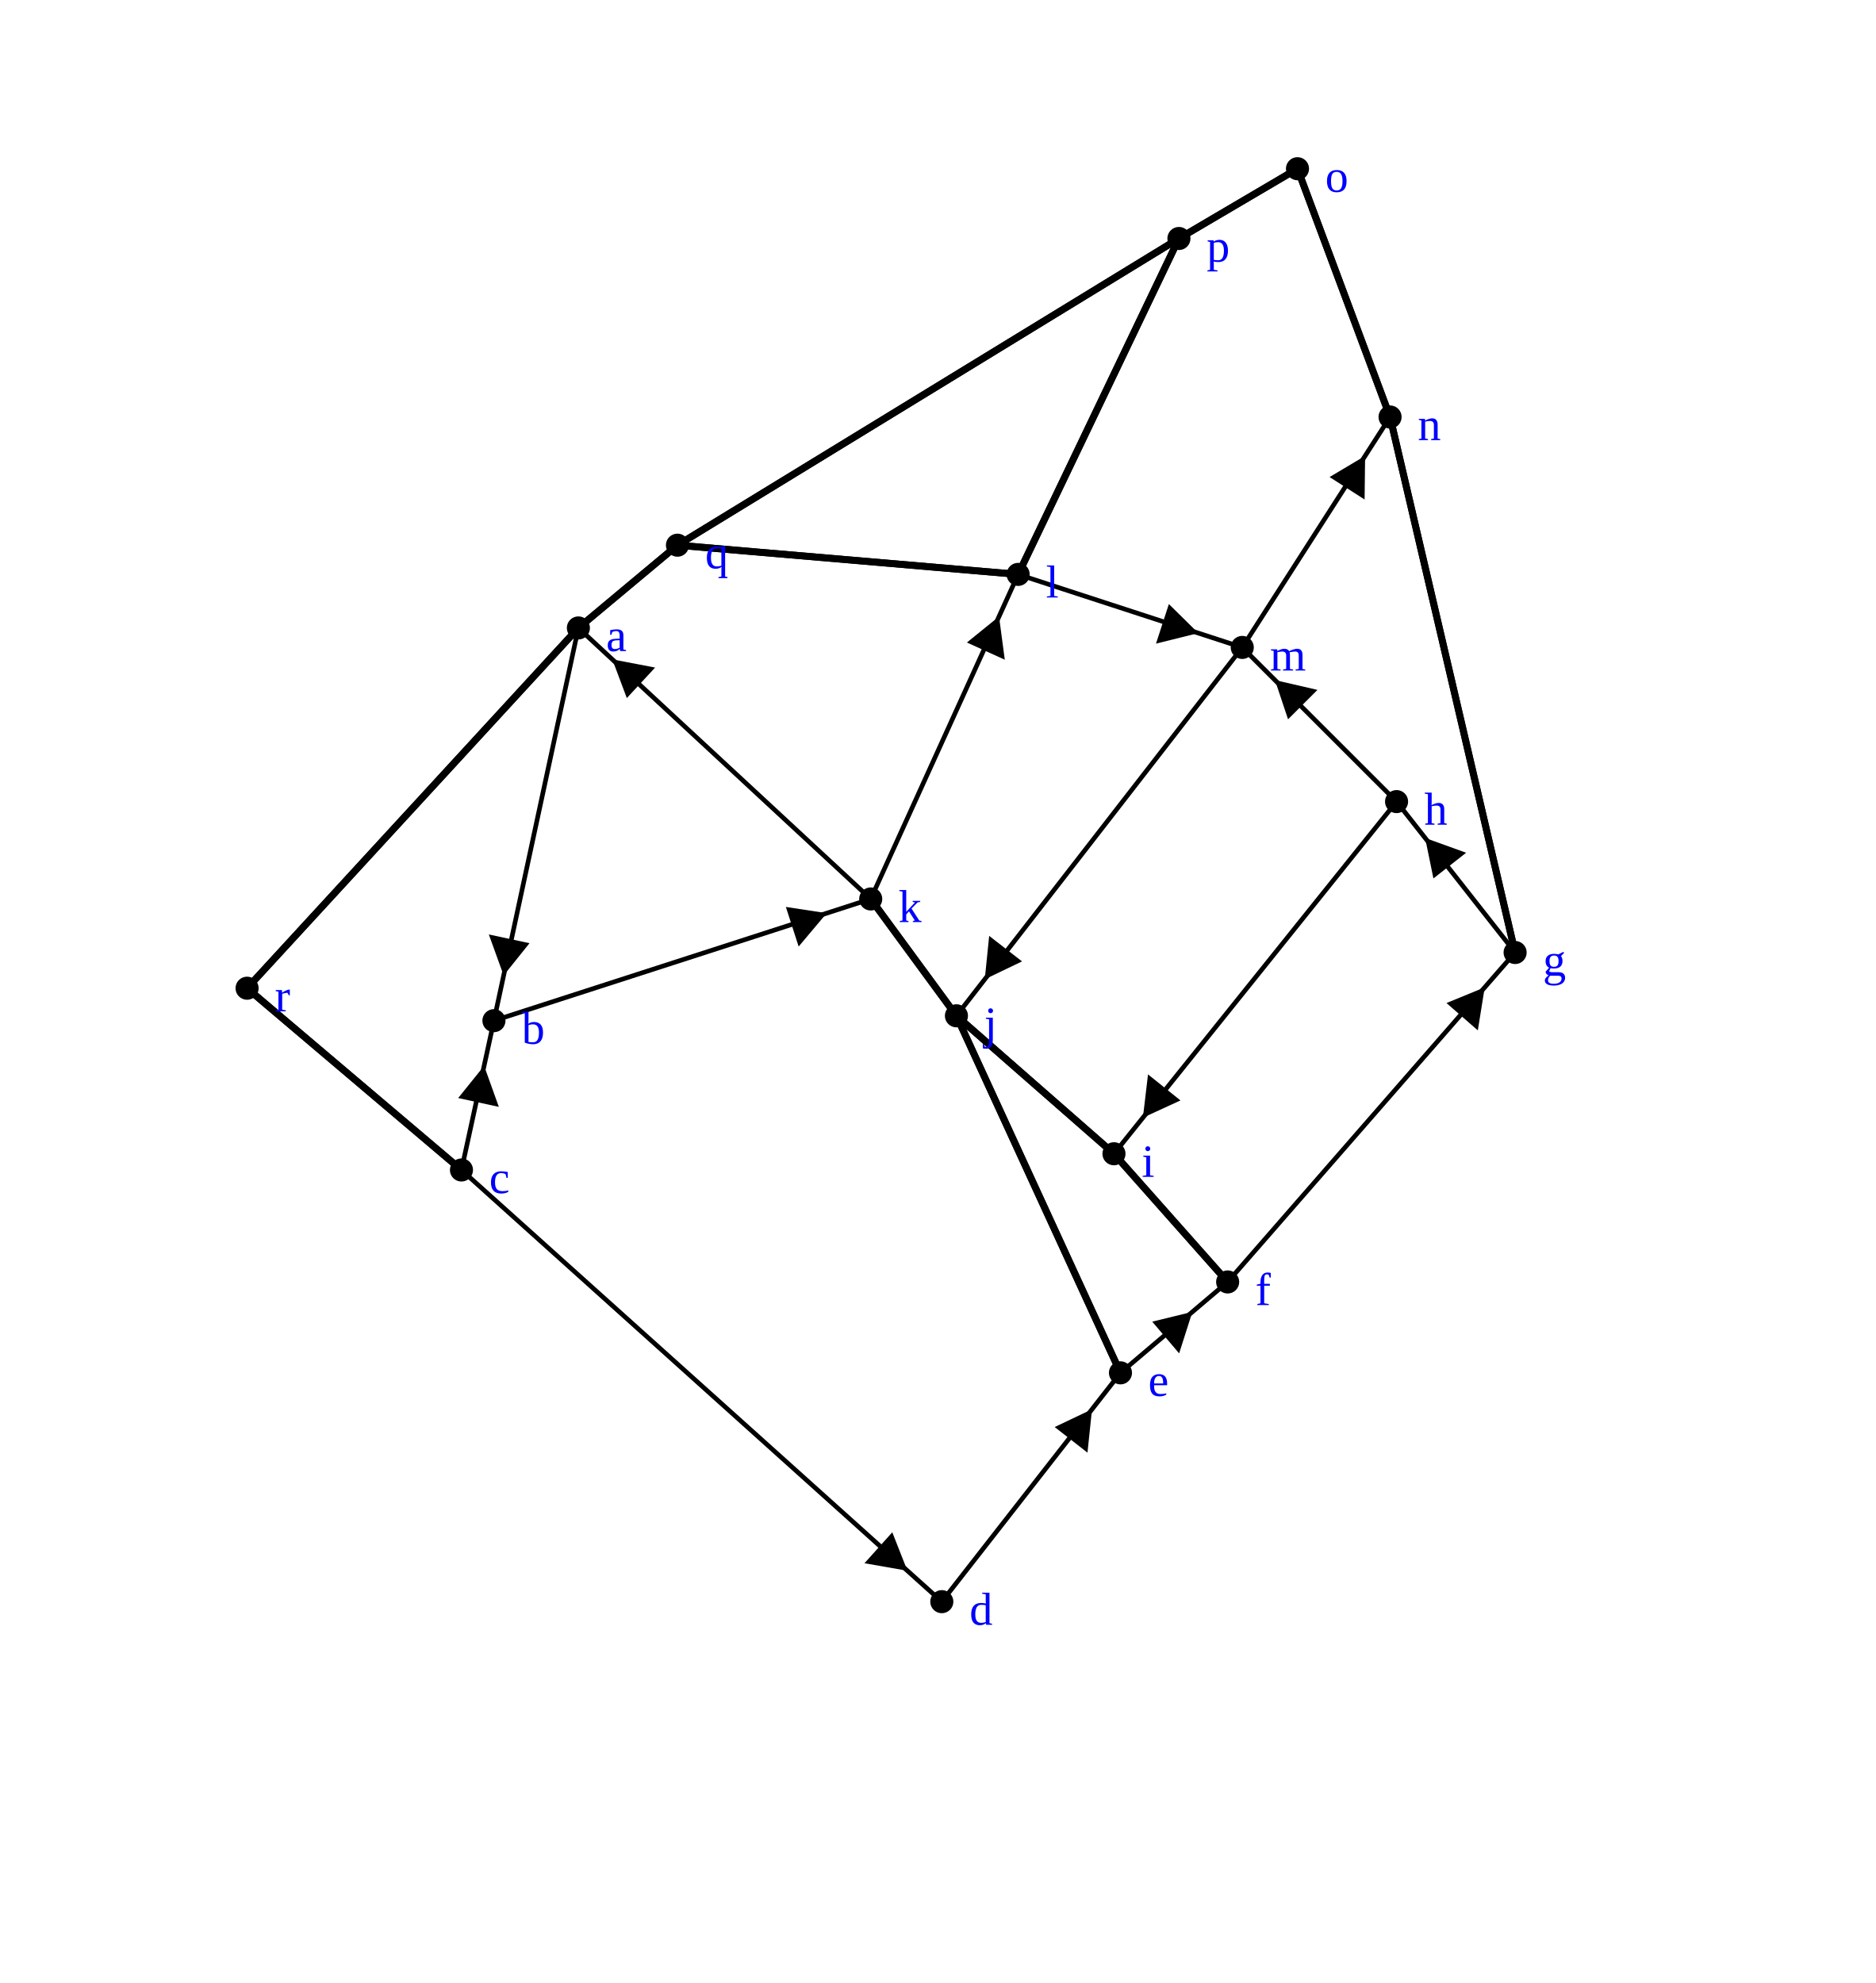
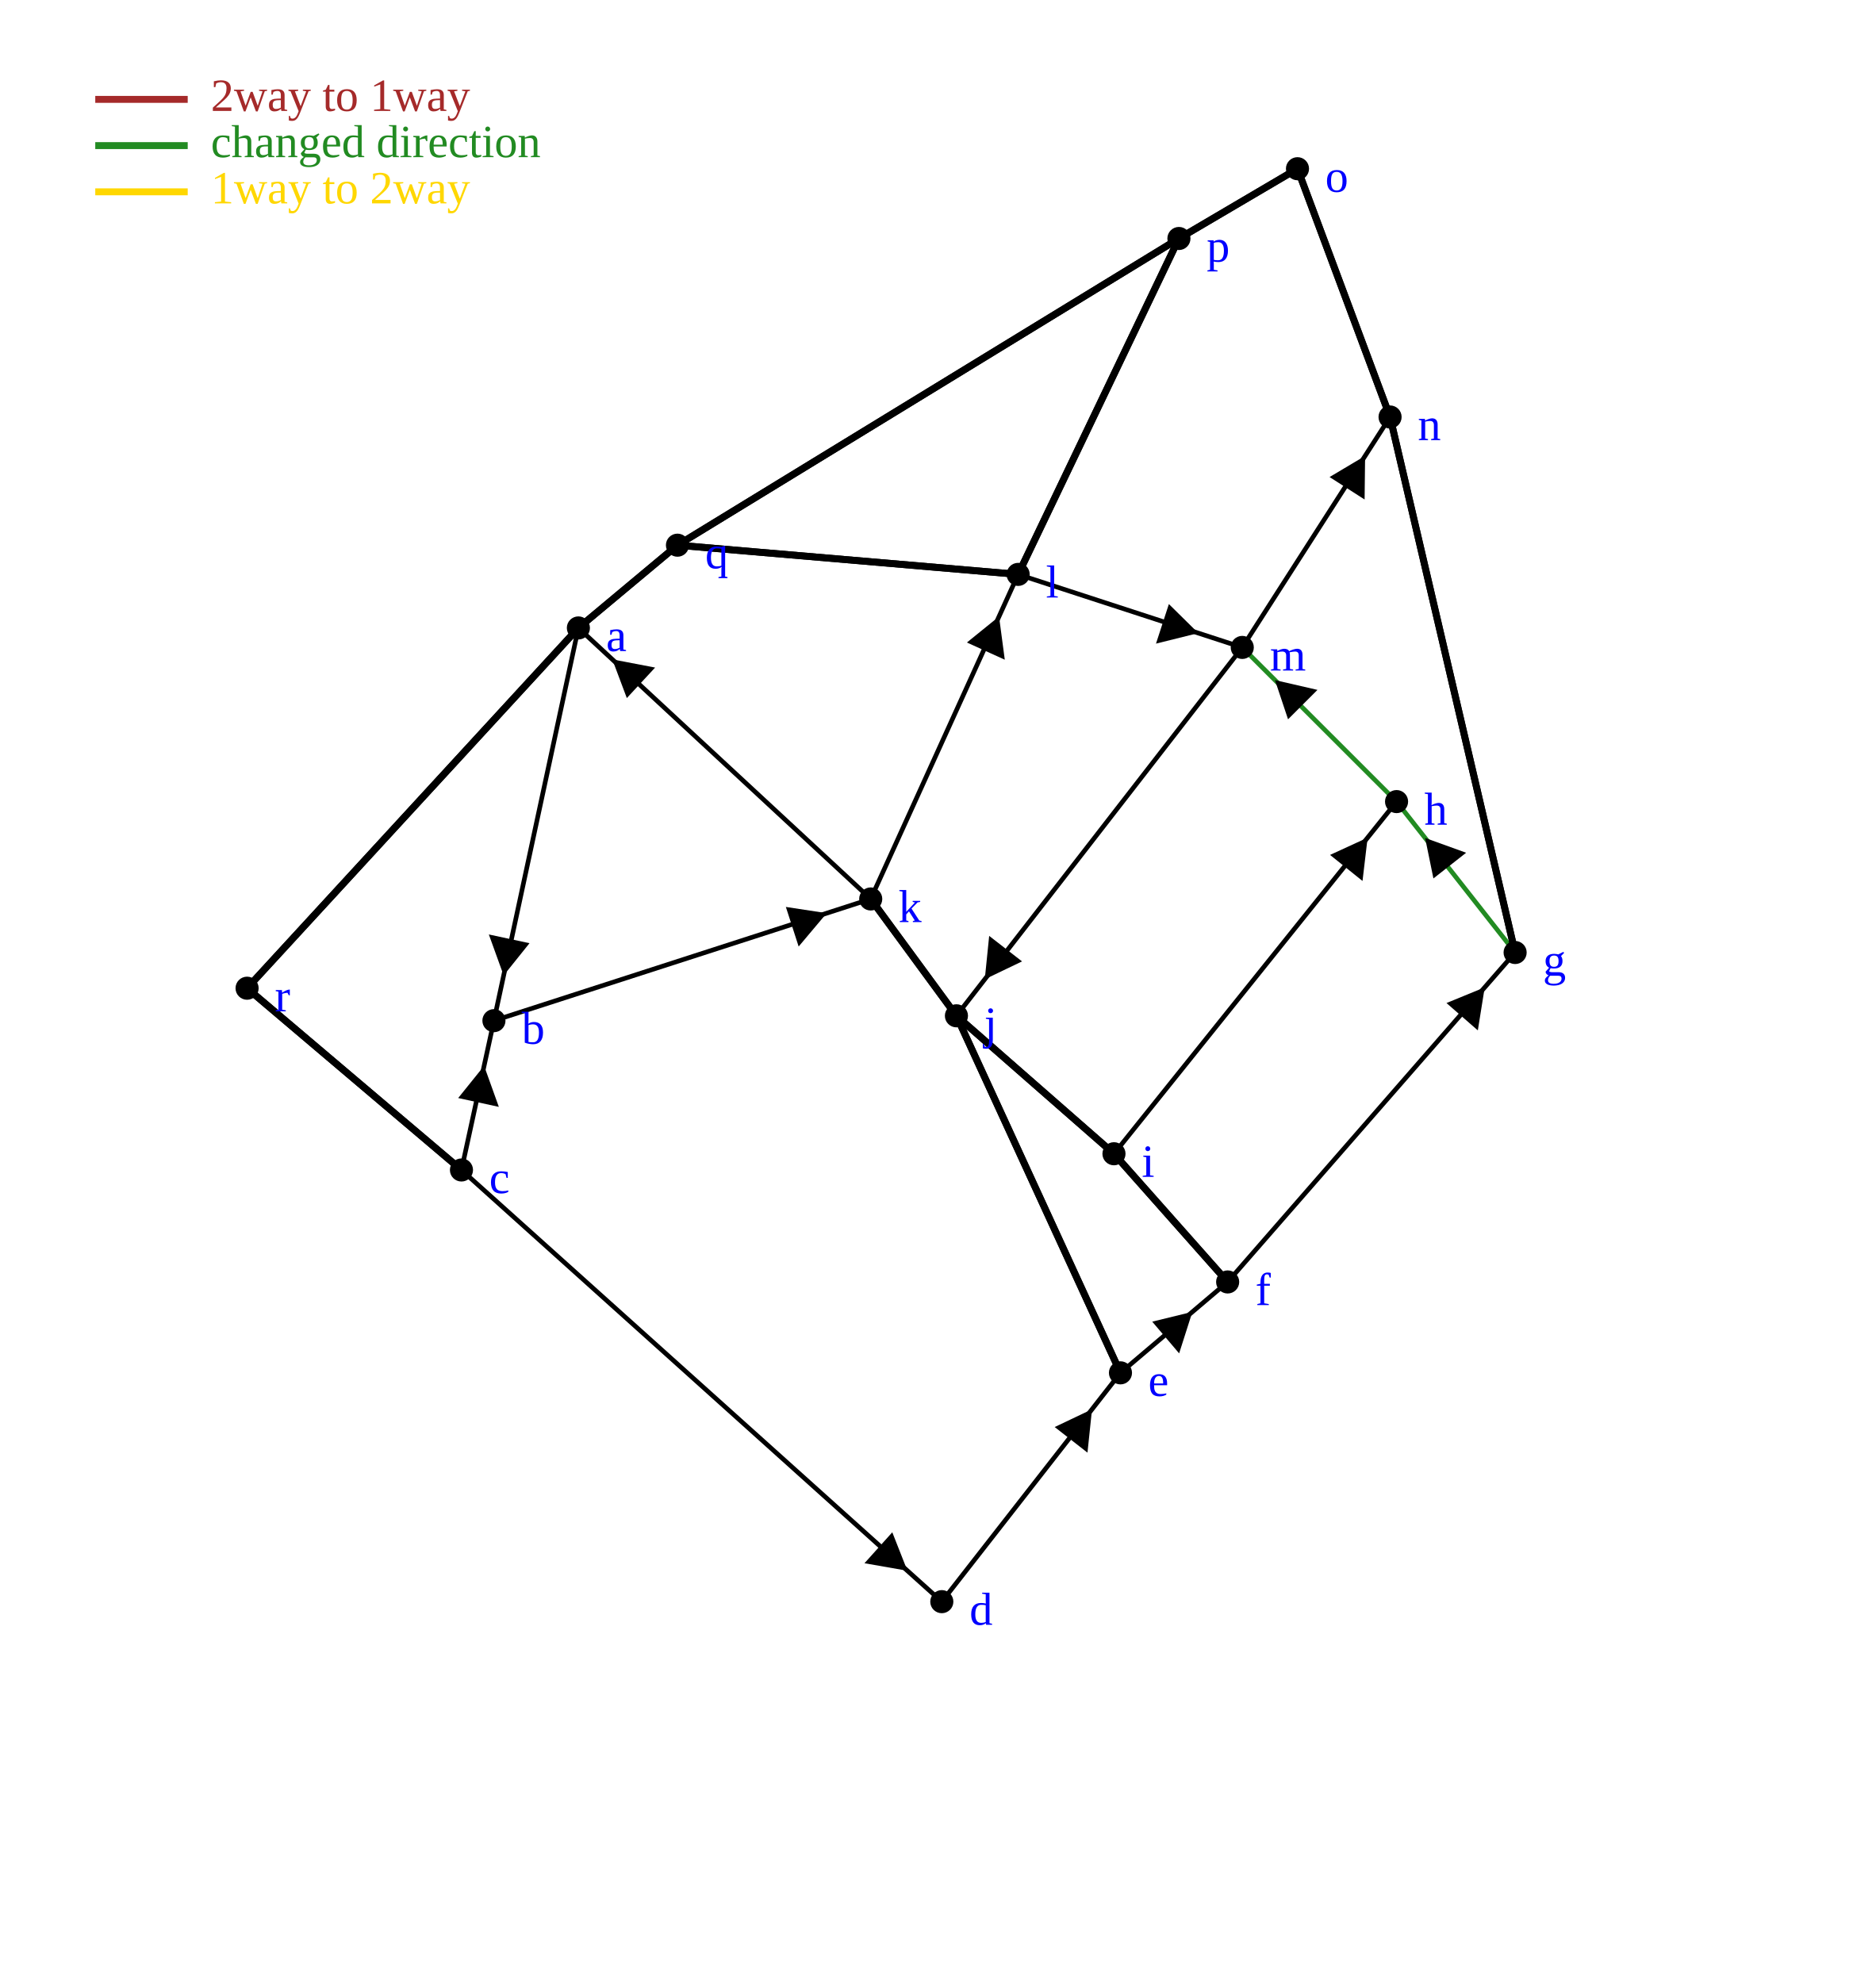
<svg xmlns="http://www.w3.org/2000/svg" viewBox="-31.216 -33 811.606 858">
  <g>
    <defs>
      <marker id="markerArrow" markerWidth="13" markerHeight="13" refX="20" refY="6" orient="auto">
        <path d="M2,2 L2,11 L10,6 L2,2" style="fill: #000000;" />
      </marker>
    </defs>
    <defs>
      <marker id="markerArrow2" markerWidth="13" markerUnits="userSpaceOnUse" markerHeight="13" refX="20" refY="6" orient="auto">
        <path d="M2,2 L2,11 L10,6 L2,2" style="fill: #000002;" />
      </marker>
    </defs>
    <rect x="-35" y="-35" height="900" width="900" style="stroke:white; fill: white" />
    <line stroke-width="2" marker-end="url(#markerArrow)" stroke="black" x1="506.26" y1="247.126" x2="382.594" y2="406.516" />
-     <line stroke-width="2" marker-end="url(#markerArrow)" stroke="black" x1="573.018" y1="313.832" x2="450.753" y2="466.202" />
+     <line stroke-width="2" marker-end="url(#markerArrow)" stroke="black" x1="450.753" y1="466.202" x2="573.018" y2="313.832" />
    <line stroke-width="2" marker-end="url(#markerArrow)" stroke="black" x1="409.296" y1="215.528" x2="506.26" y2="247.126" />
-     <line stroke-width="2" marker-end="url(#markerArrow)" stroke="black" x1="573.018" y1="313.832" x2="506.26" y2="247.126" />
-     <line stroke-width="2" marker-end="url(#markerArrow)" stroke="black" x1="624.313" y1="379.128" x2="573.018" y2="313.832" />
+     <line stroke-width="2" marker-end="url(#markerArrow)" stroke="forestgreen" x1="573.018" y1="313.832" x2="506.26" y2="247.126" />
+     <line stroke-width="2" marker-end="url(#markerArrow)" stroke="forestgreen" x1="624.313" y1="379.128" x2="573.018" y2="313.832" />
    <line stroke-width="2" marker-end="url(#markerArrow)" stroke="black" x1="219.028" y1="238.697" x2="182.489" y2="408.616" />
    <line stroke-width="3" stroke="black" x1="219.028" y1="238.697" x2="261.894" y2="202.889" />
    <line stroke-width="3" stroke="black" x1="219.028" y1="238.697" x2="75.687" y2="394.577" />
    <line stroke-width="2" marker-end="url(#markerArrow)" stroke="black" x1="182.489" y1="408.616" x2="345.51" y2="355.959" />
    <line stroke-width="2" marker-end="url(#markerArrow)" stroke="black" x1="168.44" y1="473.222" x2="182.489" y2="408.616" />
    <line stroke-width="2" marker-end="url(#markerArrow)" stroke="black" x1="168.44" y1="473.222" x2="376.267" y2="660" />
    <line stroke-width="3" stroke="black" x1="168.44" y1="473.222" x2="75.687" y2="394.577" />
    <line stroke-width="2" marker-end="url(#markerArrow)" stroke="black" x1="376.267" y1="660" x2="453.563" y2="560.996" />
    <line stroke-width="2" marker-end="url(#markerArrow)" stroke="black" x1="453.563" y1="560.996" x2="499.939" y2="521.669" />
    <line stroke-width="3" stroke="black" x1="453.563" y1="560.996" x2="382.594" y2="406.516" />
    <line stroke-width="3" stroke="black" x1="499.939" y1="521.669" x2="450.753" y2="466.202" />
    <line stroke-width="2" marker-end="url(#markerArrow)" stroke="black" x1="499.939" y1="521.669" x2="624.313" y2="379.128" />
    <line stroke-width="3" stroke="black" x1="624.313" y1="379.128" x2="570.208" y2="147.423" />
    <line stroke-width="3" stroke="black" x1="450.753" y1="466.202" x2="382.594" y2="406.516" />
    <line stroke-width="3" stroke="black" x1="450.753" y1="466.202" x2="499.939" y2="521.669" />
    <line stroke-width="3" stroke="black" x1="382.594" y1="406.516" x2="345.51" y2="355.959" />
    <line stroke-width="3" stroke="black" x1="382.594" y1="406.516" x2="450.753" y2="466.202" />
    <line stroke-width="3" stroke="black" x1="382.594" y1="406.516" x2="453.563" y2="560.996" />
    <line stroke-width="2" marker-end="url(#markerArrow)" stroke="black" x1="345.51" y1="355.959" x2="409.296" y2="215.528" />
    <line stroke-width="3" stroke="black" x1="345.51" y1="355.959" x2="382.594" y2="406.516" />
    <line stroke-width="2" marker-end="url(#markerArrow)" stroke="black" x1="345.51" y1="355.959" x2="219.028" y2="238.697" />
    <line stroke-width="3" stroke="black" x1="409.296" y1="215.528" x2="261.894" y2="202.889" />
    <line stroke-width="3" stroke="black" x1="409.296" y1="215.528" x2="478.857" y2="70.188" />
    <line stroke-width="2" marker-end="url(#markerArrow)" stroke="black" x1="506.26" y1="247.126" x2="570.208" y2="147.423" />
    <line stroke-width="3" stroke="black" x1="570.208" y1="147.423" x2="530.152" y2="40" />
    <line stroke-width="3" stroke="black" x1="570.208" y1="147.423" x2="624.313" y2="379.128" />
    <line stroke-width="3" stroke="black" x1="530.152" y1="40" x2="478.857" y2="70.188" />
    <line stroke-width="3" stroke="black" x1="530.152" y1="40" x2="570.208" y2="147.423" />
    <line stroke-width="3" stroke="black" x1="478.857" y1="70.188" x2="530.152" y2="40" />
    <line stroke-width="3" stroke="black" x1="478.857" y1="70.188" x2="261.894" y2="202.889" />
    <line stroke-width="3" stroke="black" x1="478.857" y1="70.188" x2="409.296" y2="215.528" />
    <line stroke-width="3" stroke="black" x1="261.894" y1="202.889" x2="219.028" y2="238.697" />
    <line stroke-width="3" stroke="black" x1="261.894" y1="202.889" x2="409.296" y2="215.528" />
    <line stroke-width="3" stroke="black" x1="261.894" y1="202.889" x2="478.857" y2="70.188" />
    <line stroke-width="3" stroke="black" x1="75.687" y1="394.577" x2="219.028" y2="238.697" />
    <line stroke-width="3" stroke="black" x1="75.687" y1="394.577" x2="168.44" y2="473.222" />
    <circle fill="black" stroke="black" stroke-width="2" cx="219.028" cy="238.697" r="4" />
    <text fill="blue" font-size="20" x="231.028" y="248.697">a</text>
    <circle fill="black" stroke="black" stroke-width="2" cx="75.687" cy="394.577" r="4" />
    <text fill="blue" font-size="20" x="87.687" y="404.577">r</text>
    <circle fill="black" stroke="black" stroke-width="2" cx="168.44" cy="473.222" r="4" />
    <text fill="blue" font-size="20" x="180.44" y="483.222">c</text>
    <circle fill="black" stroke="black" stroke-width="2" cx="182.489" cy="408.616" r="4" />
    <text fill="blue" font-size="20" x="194.489" y="418.616">b</text>
    <circle fill="black" stroke="black" stroke-width="2" cx="376.267" cy="660" r="4" />
    <text fill="blue" font-size="20" x="388.267" y="670">d</text>
    <circle fill="black" stroke="black" stroke-width="2" cx="453.563" cy="560.996" r="4" />
    <text fill="blue" font-size="20" x="465.563" y="570.996">e</text>
    <circle fill="black" stroke="black" stroke-width="2" cx="499.939" cy="521.669" r="4" />
    <text fill="blue" font-size="20" x="511.939" y="531.669">f</text>
    <circle fill="black" stroke="black" stroke-width="2" cx="382.594" cy="406.516" r="4" />
    <text fill="blue" font-size="20" x="394.594" y="416.516">j</text>
    <circle fill="black" stroke="black" stroke-width="2" cx="450.753" cy="466.202" r="4" />
    <text fill="blue" font-size="20" x="462.753" y="476.202">i</text>
    <circle fill="black" stroke="black" stroke-width="2" cx="624.313" cy="379.128" r="4" />
    <text fill="blue" font-size="20" x="636.313" y="389.128">g</text>
    <circle fill="black" stroke="black" stroke-width="2" cx="573.018" cy="313.832" r="4" />
    <text fill="blue" font-size="20" x="585.018" y="323.832">h</text>
    <circle fill="black" stroke="black" stroke-width="2" cx="506.26" cy="247.126" r="4" />
    <text fill="blue" font-size="20" x="518.26" y="257.126">m</text>
    <circle fill="black" stroke="black" stroke-width="2" cx="570.208" cy="147.423" r="4" />
    <text fill="blue" font-size="20" x="582.208" y="157.423">n</text>
    <circle fill="black" stroke="black" stroke-width="2" cx="530.152" cy="40" r="4" />
    <text fill="blue" font-size="20" x="542.152" y="50">o</text>
    <circle fill="black" stroke="black" stroke-width="2" cx="478.857" cy="70.188" r="4" />
    <text fill="blue" font-size="20" x="490.857" y="80.188">p</text>
    <circle fill="black" stroke="black" stroke-width="2" cx="409.296" cy="215.528" r="4" />
    <text fill="blue" font-size="20" x="421.296" y="225.528">l</text>
    <circle fill="black" stroke="black" stroke-width="2" cx="261.894" cy="202.889" r="4" />
    <text fill="blue" font-size="20" x="273.894" y="212.889">q</text>
    <circle fill="black" stroke="black" stroke-width="2" cx="345.51" cy="355.959" r="4" />
    <text fill="blue" font-size="20" x="357.51" y="365.959">k</text>
+     <line stroke-width="3" stroke="brown" x1="10" y1="10" x2="50" y2="10" />
+     <text fill="brown" font-size="20" x="60" y="15">2way to 1way</text>
+     <line stroke-width="3" stroke="forestgreen" x1="10" y1="30" x2="50" y2="30" />
+     <text fill="forestgreen" font-size="20" x="60" y="35">changed direction</text>
+     <line stroke-width="3" stroke="gold" x1="10" y1="50" x2="50" y2="50" />
+     <text fill="gold" font-size="20" x="60" y="55">1way to 2way</text>
  </g>
</svg>
